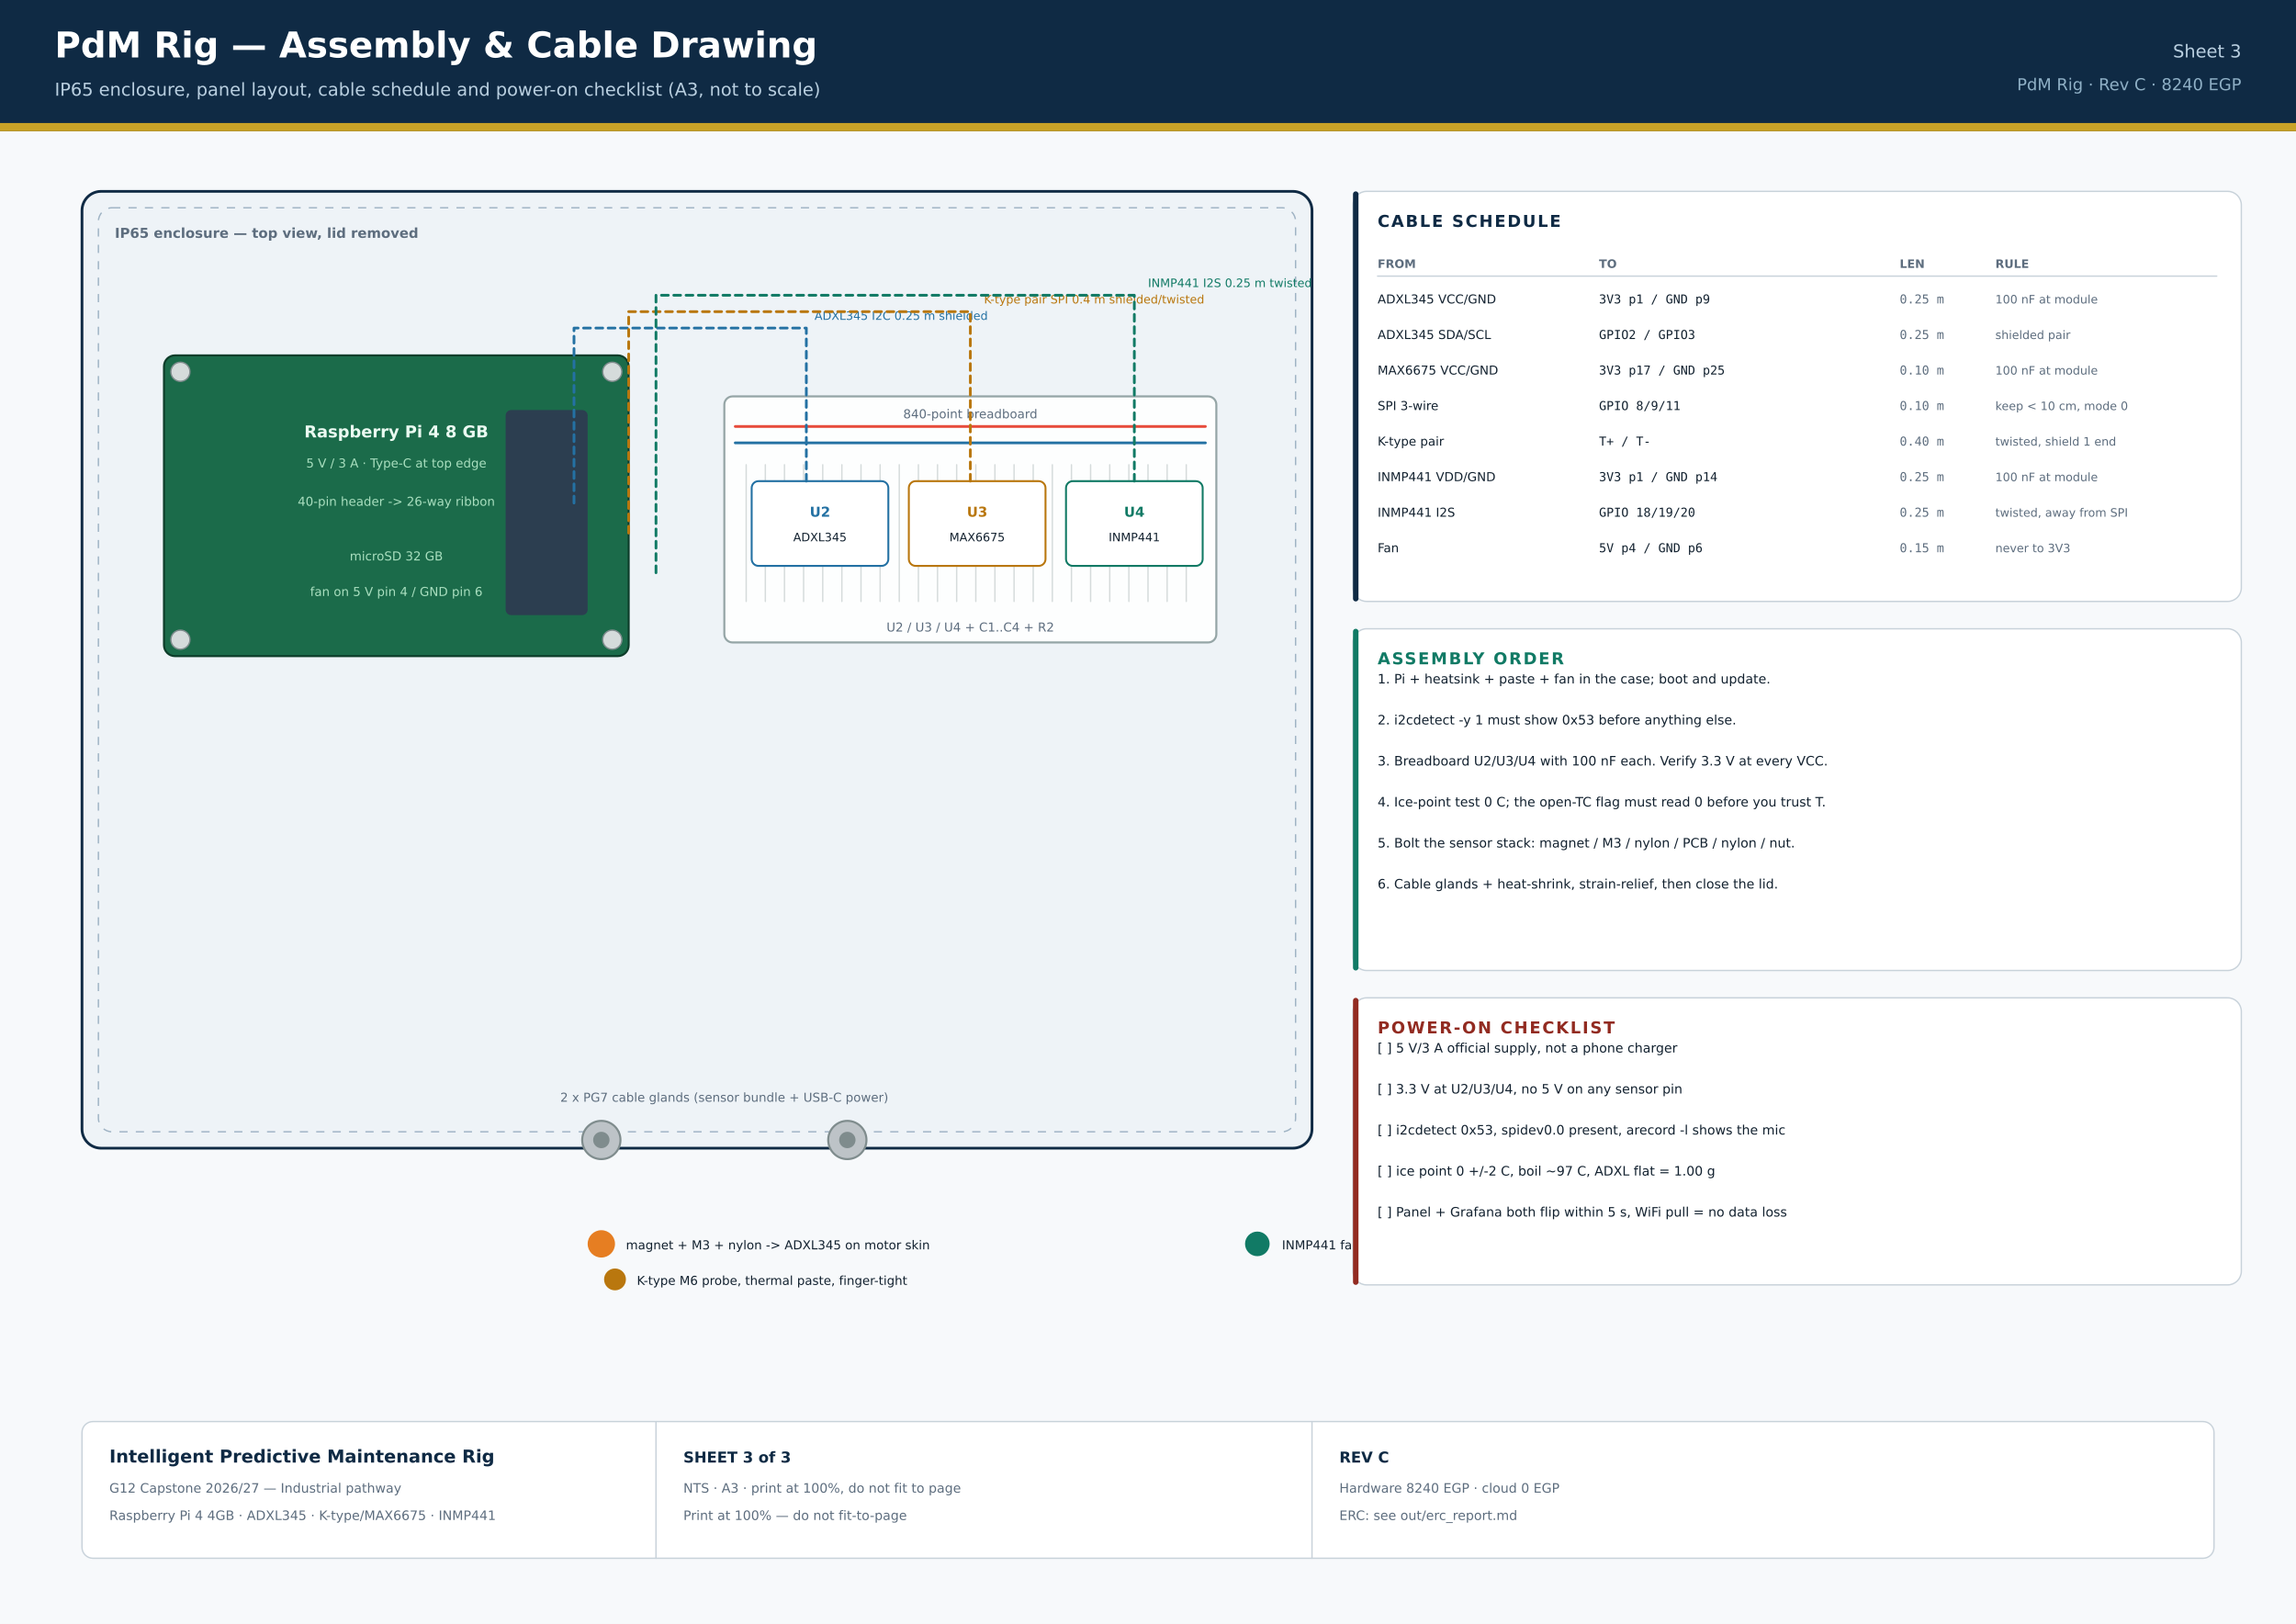
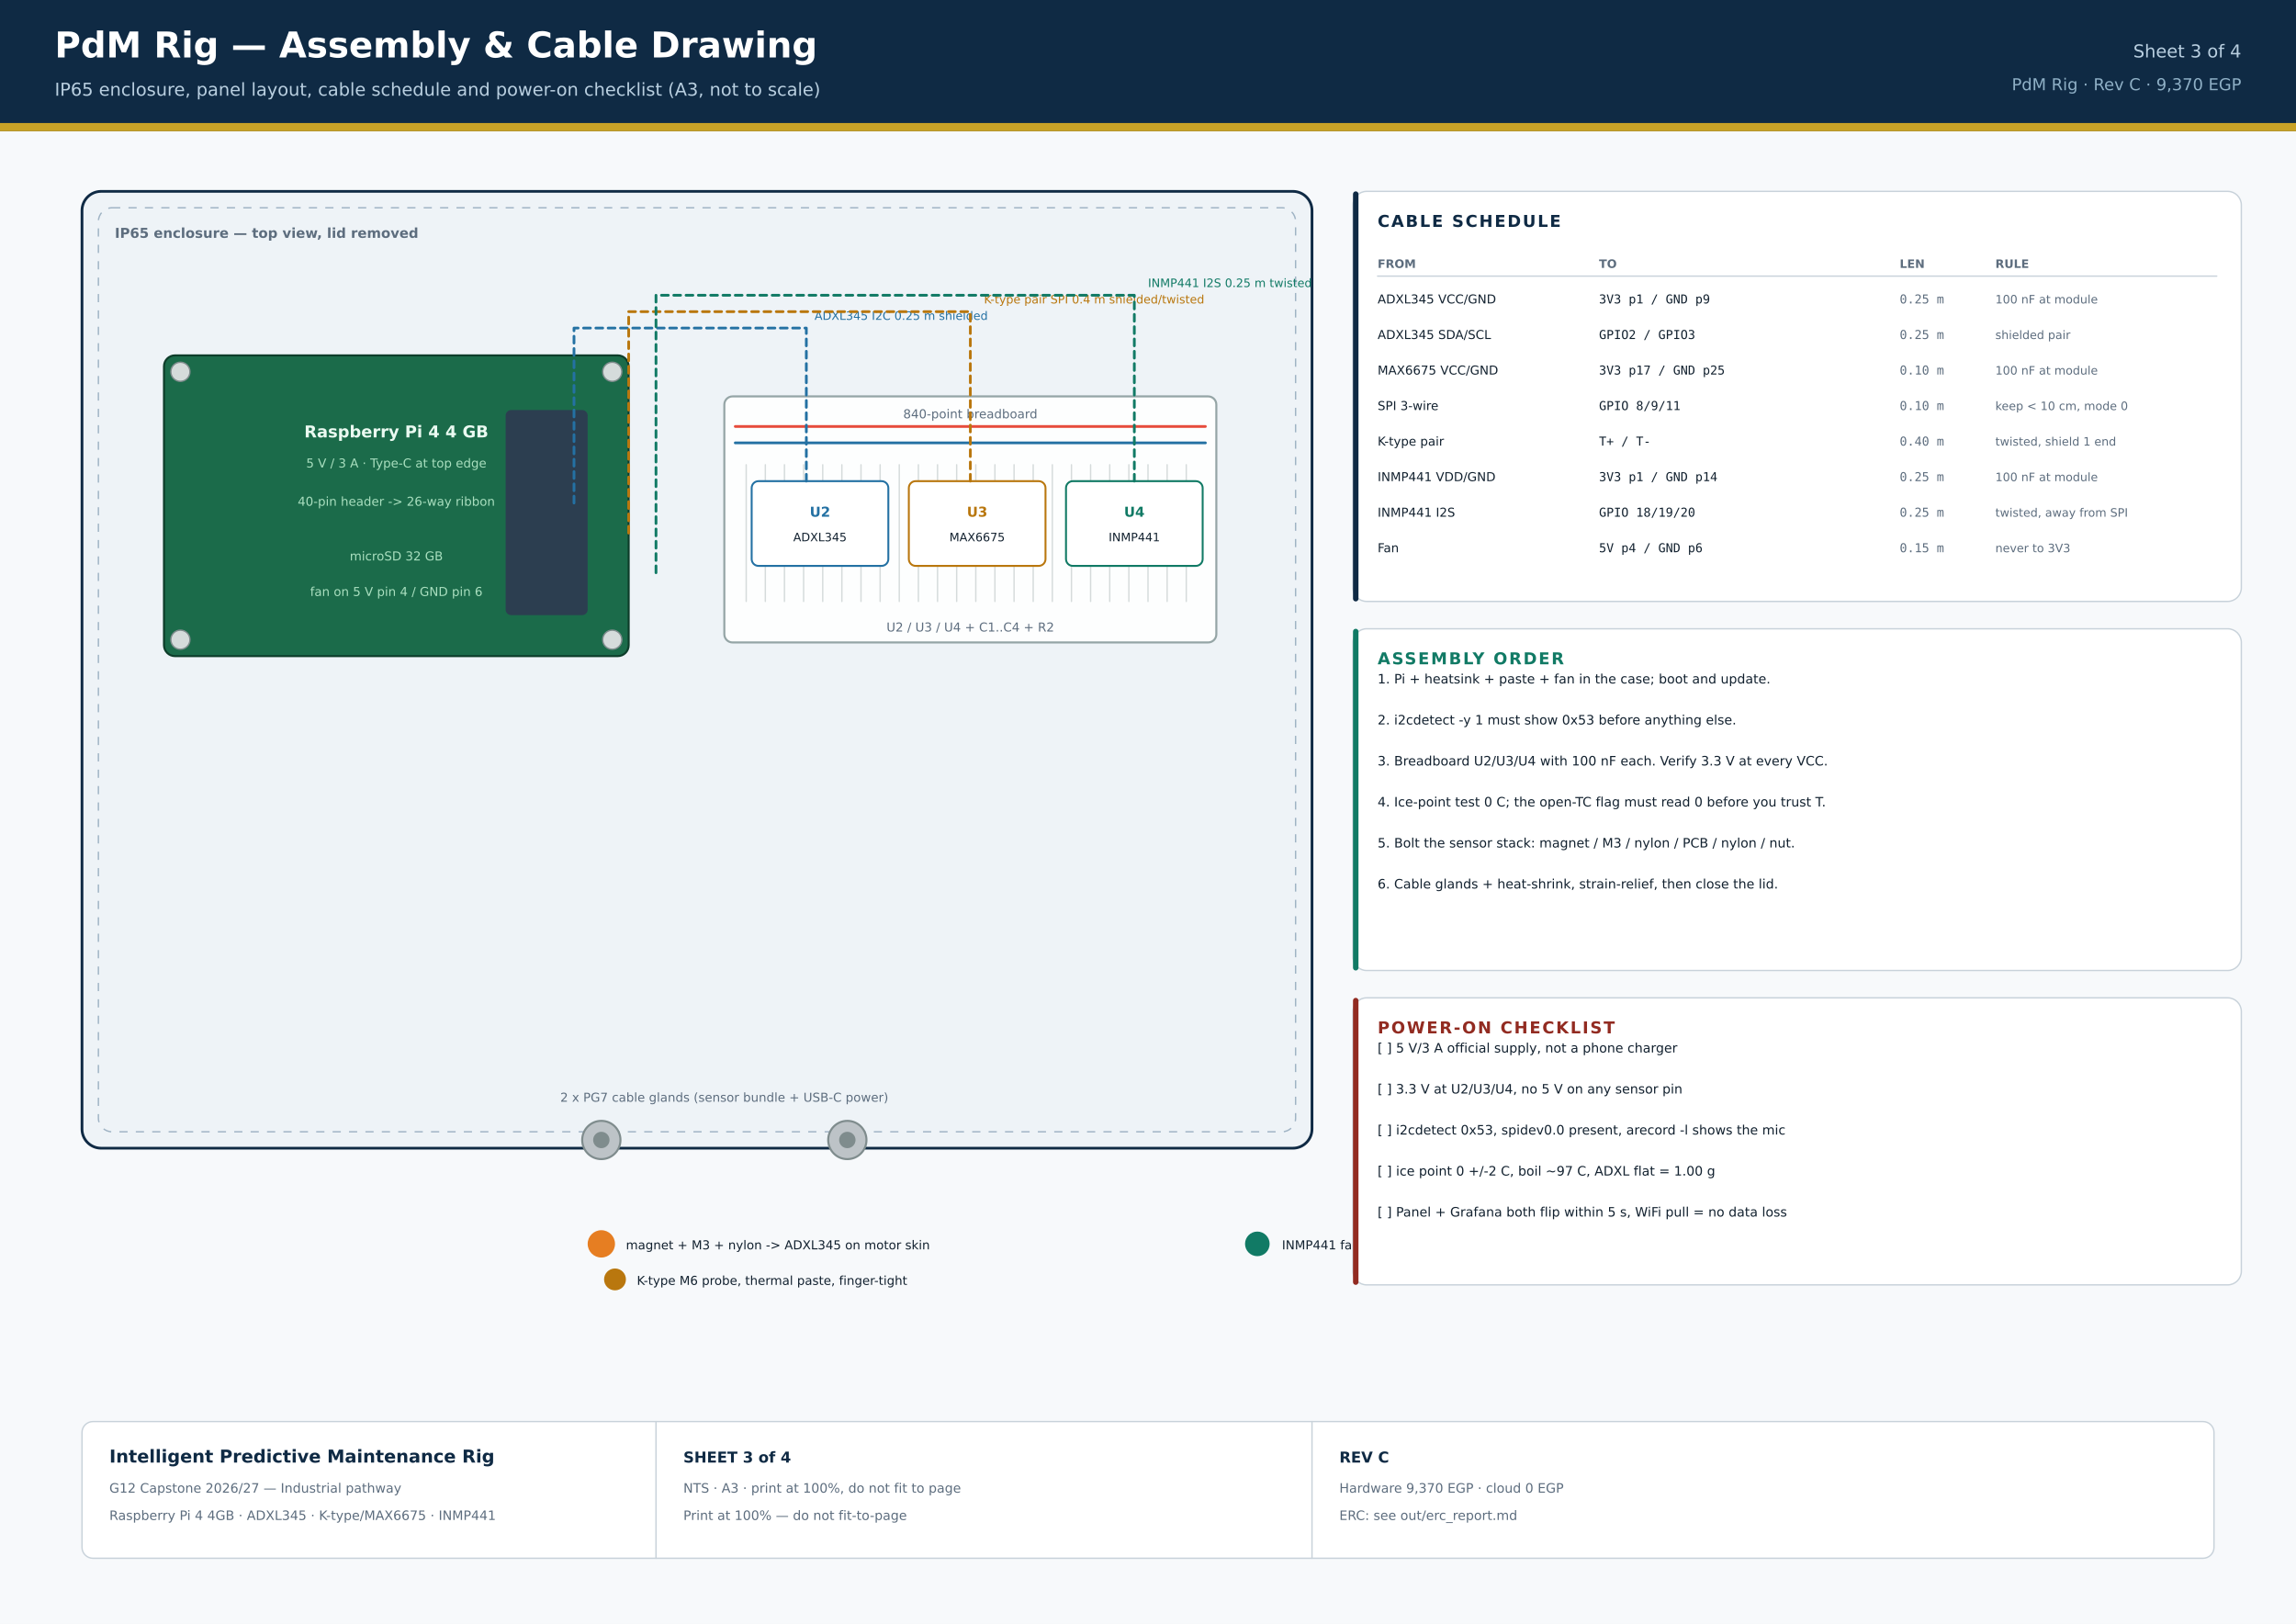
<svg xmlns="http://www.w3.org/2000/svg" width="1680" height="1188" viewBox="0 0 1680 1188" font-family="DejaVu Sans, Segoe UI, Arial, sans-serif">
  <rect width="1680" height="1188" fill="#f7f9fb" />
  <rect x="0.0" y="0.0" width="1680.0" height="96.0" rx="0" fill="#0f2a44" stroke="none" stroke-width="1" opacity="1" />
  <rect x="0.0" y="90.0" width="1680.0" height="6.0" rx="0" fill="#c9a227" stroke="none" stroke-width="1" opacity="1" />
  <text x="40.0" y="42.0" font-size="26" fill="#ffffff" text-anchor="start" font-weight="bold" font-family="DejaVu Sans, Segoe UI, Arial, sans-serif" letter-spacing="0" opacity="1">PdM Rig — Assembly &amp; Cable Drawing</text>
  <text x="40.0" y="70.0" font-size="13" fill="#b9cfe0" text-anchor="start" font-weight="normal" font-family="DejaVu Sans, Segoe UI, Arial, sans-serif" letter-spacing="0" opacity="1">IP65 enclosure, panel layout, cable schedule and power-on checklist (A3, not to scale)</text>
-   <text x="1640.0" y="42.0" font-size="13" fill="#b9cfe0" text-anchor="end" font-weight="normal" font-family="DejaVu Sans, Segoe UI, Arial, sans-serif" letter-spacing="0" opacity="1">Sheet 3</text>
-   <text x="1640.0" y="66.0" font-size="12" fill="#8fb0c6" text-anchor="end" font-weight="normal" font-family="DejaVu Sans, Segoe UI, Arial, sans-serif" letter-spacing="0" opacity="1">PdM Rig · Rev C · 8240 EGP</text>
+   <text x="1640.0" y="42.0" font-size="13" fill="#b9cfe0" text-anchor="end" font-weight="normal" font-family="DejaVu Sans, Segoe UI, Arial, sans-serif" letter-spacing="0" opacity="1">Sheet 3 of 4</text>
+   <text x="1640.0" y="66.0" font-size="12" fill="#8fb0c6" text-anchor="end" font-weight="normal" font-family="DejaVu Sans, Segoe UI, Arial, sans-serif" letter-spacing="0" opacity="1">PdM Rig · Rev C · 9,370 EGP</text>
  <rect x="60.0" y="140.0" width="900.0" height="700.0" rx="14" fill="#eef3f7" stroke="#0f2a44" stroke-width="2" opacity="1" />
  <rect x="72.0" y="152.0" width="876.0" height="676.0" rx="10" fill="none" stroke="#9fb3c4" stroke-width="1" opacity="1" stroke-dasharray="6 6" />
  <text x="84.0" y="174.0" font-size="10" fill="#5d6d7e" text-anchor="start" font-weight="bold" font-family="DejaVu Sans, Segoe UI, Arial, sans-serif" letter-spacing="0" opacity="1">IP65 enclosure — top view, lid removed</text>
  <rect x="120.0" y="260.0" width="340.0" height="220.0" rx="8" fill="#1b6b4a" stroke="#0d3d2a" stroke-width="1.5" opacity="1" />
  <circle cx="132.0" cy="272.0" r="7" fill="#d5dbdb" stroke="#7f8c8d" stroke-width="1" opacity="1" />
  <circle cx="448.0" cy="272.0" r="7" fill="#d5dbdb" stroke="#7f8c8d" stroke-width="1" opacity="1" />
  <circle cx="132.0" cy="468.0" r="7" fill="#d5dbdb" stroke="#7f8c8d" stroke-width="1" opacity="1" />
  <circle cx="448.0" cy="468.0" r="7" fill="#d5dbdb" stroke="#7f8c8d" stroke-width="1" opacity="1" />
  <rect x="370.0" y="300.0" width="60.0" height="150.0" rx="4" fill="#2c3e50" stroke="none" stroke-width="1" opacity="1" />
-   <text x="290.0" y="320.0" font-size="12" fill="#eafaf1" text-anchor="middle" font-weight="bold" font-family="DejaVu Sans, Segoe UI, Arial, sans-serif" letter-spacing="0" opacity="1">Raspberry Pi 4  8 GB</text>
+   <text x="290.0" y="320.0" font-size="12" fill="#eafaf1" text-anchor="middle" font-weight="bold" font-family="DejaVu Sans, Segoe UI, Arial, sans-serif" letter-spacing="0" opacity="1">Raspberry Pi 4  4 GB</text>
  <text x="290.0" y="342.0" font-size="9" fill="#a9dfbf" text-anchor="middle" font-weight="normal" font-family="DejaVu Sans, Segoe UI, Arial, sans-serif" letter-spacing="0" opacity="1">5 V / 3 A  ·  Type-C at top edge</text>
  <text x="290.0" y="370.0" font-size="9" fill="#a9dfbf" text-anchor="middle" font-weight="normal" font-family="DejaVu Sans, Segoe UI, Arial, sans-serif" letter-spacing="0" opacity="1">40-pin header -&gt; 26-way ribbon</text>
  <text x="290.0" y="410.0" font-size="9" fill="#a9dfbf" text-anchor="middle" font-weight="normal" font-family="DejaVu Sans, Segoe UI, Arial, sans-serif" letter-spacing="0" opacity="1">microSD 32 GB</text>
  <text x="290.0" y="436.0" font-size="9" fill="#a9dfbf" text-anchor="middle" font-weight="normal" font-family="DejaVu Sans, Segoe UI, Arial, sans-serif" letter-spacing="0" opacity="1">fan on 5 V pin 4 / GND pin 6</text>
  <rect x="530.0" y="290.0" width="360.0" height="180.0" rx="6" fill="#fdfefe" stroke="#95a5a6" stroke-width="1.5" opacity="1" />
  <line x1="538.0" y1="312.0" x2="882.0" y2="312.0" stroke="#e74c3c" stroke-width="2" stroke-linecap="round" opacity="1" />
  <line x1="538.0" y1="324.0" x2="882.0" y2="324.0" stroke="#2471a3" stroke-width="2" stroke-linecap="round" opacity="1" />
  <line x1="546.0" y1="340.0" x2="546.0" y2="440.0" stroke="#d5dbdb" stroke-width="1" stroke-linecap="round" opacity="1" />
  <line x1="560.0" y1="340.0" x2="560.0" y2="440.0" stroke="#d5dbdb" stroke-width="1" stroke-linecap="round" opacity="1" />
  <line x1="574.0" y1="340.0" x2="574.0" y2="440.0" stroke="#d5dbdb" stroke-width="1" stroke-linecap="round" opacity="1" />
  <line x1="588.0" y1="340.0" x2="588.0" y2="440.0" stroke="#d5dbdb" stroke-width="1" stroke-linecap="round" opacity="1" />
  <line x1="602.0" y1="340.0" x2="602.0" y2="440.0" stroke="#d5dbdb" stroke-width="1" stroke-linecap="round" opacity="1" />
  <line x1="616.0" y1="340.0" x2="616.0" y2="440.0" stroke="#d5dbdb" stroke-width="1" stroke-linecap="round" opacity="1" />
  <line x1="630.0" y1="340.0" x2="630.0" y2="440.0" stroke="#d5dbdb" stroke-width="1" stroke-linecap="round" opacity="1" />
  <line x1="644.0" y1="340.0" x2="644.0" y2="440.0" stroke="#d5dbdb" stroke-width="1" stroke-linecap="round" opacity="1" />
  <line x1="658.0" y1="340.0" x2="658.0" y2="440.0" stroke="#d5dbdb" stroke-width="1" stroke-linecap="round" opacity="1" />
  <line x1="672.0" y1="340.0" x2="672.0" y2="440.0" stroke="#d5dbdb" stroke-width="1" stroke-linecap="round" opacity="1" />
  <line x1="686.0" y1="340.0" x2="686.0" y2="440.0" stroke="#d5dbdb" stroke-width="1" stroke-linecap="round" opacity="1" />
  <line x1="700.0" y1="340.0" x2="700.0" y2="440.0" stroke="#d5dbdb" stroke-width="1" stroke-linecap="round" opacity="1" />
  <line x1="714.0" y1="340.0" x2="714.0" y2="440.0" stroke="#d5dbdb" stroke-width="1" stroke-linecap="round" opacity="1" />
  <line x1="728.0" y1="340.0" x2="728.0" y2="440.0" stroke="#d5dbdb" stroke-width="1" stroke-linecap="round" opacity="1" />
  <line x1="742.0" y1="340.0" x2="742.0" y2="440.0" stroke="#d5dbdb" stroke-width="1" stroke-linecap="round" opacity="1" />
  <line x1="756.0" y1="340.0" x2="756.0" y2="440.0" stroke="#d5dbdb" stroke-width="1" stroke-linecap="round" opacity="1" />
  <line x1="770.0" y1="340.0" x2="770.0" y2="440.0" stroke="#d5dbdb" stroke-width="1" stroke-linecap="round" opacity="1" />
  <line x1="784.0" y1="340.0" x2="784.0" y2="440.0" stroke="#d5dbdb" stroke-width="1" stroke-linecap="round" opacity="1" />
  <line x1="798.0" y1="340.0" x2="798.0" y2="440.0" stroke="#d5dbdb" stroke-width="1" stroke-linecap="round" opacity="1" />
  <line x1="812.0" y1="340.0" x2="812.0" y2="440.0" stroke="#d5dbdb" stroke-width="1" stroke-linecap="round" opacity="1" />
  <line x1="826.0" y1="340.0" x2="826.0" y2="440.0" stroke="#d5dbdb" stroke-width="1" stroke-linecap="round" opacity="1" />
  <line x1="840.0" y1="340.0" x2="840.0" y2="440.0" stroke="#d5dbdb" stroke-width="1" stroke-linecap="round" opacity="1" />
  <line x1="854.0" y1="340.0" x2="854.0" y2="440.0" stroke="#d5dbdb" stroke-width="1" stroke-linecap="round" opacity="1" />
  <line x1="868.0" y1="340.0" x2="868.0" y2="440.0" stroke="#d5dbdb" stroke-width="1" stroke-linecap="round" opacity="1" />
  <text x="710.0" y="306.0" font-size="9" fill="#5d6d7e" text-anchor="middle" font-weight="normal" font-family="DejaVu Sans, Segoe UI, Arial, sans-serif" letter-spacing="0" opacity="1">840-point breadboard</text>
  <text x="710.0" y="462.0" font-size="9" fill="#5d6d7e" text-anchor="middle" font-weight="normal" font-family="DejaVu Sans, Segoe UI, Arial, sans-serif" letter-spacing="0" opacity="1">U2 / U3 / U4 + C1..C4 + R2</text>
  <rect x="550.0" y="352.0" width="100.0" height="62.0" rx="5" fill="#fff" stroke="#2471a3" stroke-width="1.4" opacity="1" />
  <text x="600.0" y="378.0" font-size="10" fill="#2471a3" text-anchor="middle" font-weight="bold" font-family="DejaVu Sans, Segoe UI, Arial, sans-serif" letter-spacing="0" opacity="1">U2</text>
  <text x="600.0" y="396.0" font-size="8.5" fill="#12212f" text-anchor="middle" font-weight="normal" font-family="DejaVu Sans, Segoe UI, Arial, sans-serif" letter-spacing="0" opacity="1">ADXL345</text>
  <rect x="665.0" y="352.0" width="100.0" height="62.0" rx="5" fill="#fff" stroke="#b9770e" stroke-width="1.4" opacity="1" />
  <text x="715.0" y="378.0" font-size="10" fill="#b9770e" text-anchor="middle" font-weight="bold" font-family="DejaVu Sans, Segoe UI, Arial, sans-serif" letter-spacing="0" opacity="1">U3</text>
  <text x="715.0" y="396.0" font-size="8.5" fill="#12212f" text-anchor="middle" font-weight="normal" font-family="DejaVu Sans, Segoe UI, Arial, sans-serif" letter-spacing="0" opacity="1">MAX6675</text>
  <rect x="780.0" y="352.0" width="100.0" height="62.0" rx="5" fill="#fff" stroke="#117a65" stroke-width="1.4" opacity="1" />
  <text x="830.0" y="378.0" font-size="10" fill="#117a65" text-anchor="middle" font-weight="bold" font-family="DejaVu Sans, Segoe UI, Arial, sans-serif" letter-spacing="0" opacity="1">U4</text>
  <text x="830.0" y="396.0" font-size="8.5" fill="#12212f" text-anchor="middle" font-weight="normal" font-family="DejaVu Sans, Segoe UI, Arial, sans-serif" letter-spacing="0" opacity="1">INMP441</text>
  <circle cx="440.0" cy="834.0" r="14" fill="#bdc3c7" stroke="#7f8c8d" stroke-width="1.5" opacity="1" />
  <circle cx="440.0" cy="834.0" r="6" fill="#7f8c8d" stroke="none" stroke-width="1" opacity="1" />
  <circle cx="620.0" cy="834.0" r="14" fill="#bdc3c7" stroke="#7f8c8d" stroke-width="1.5" opacity="1" />
  <circle cx="620.0" cy="834.0" r="6" fill="#7f8c8d" stroke="none" stroke-width="1" opacity="1" />
  <text x="530.0" y="806.0" font-size="9" fill="#5d6d7e" text-anchor="middle" font-weight="normal" font-family="DejaVu Sans, Segoe UI, Arial, sans-serif" letter-spacing="0" opacity="1">2 x PG7 cable glands (sensor bundle + USB-C power)</text>
  <polyline points="590.0,352.0 590.0,240.0 420.0,240.0 420.0,370.0" fill="none" stroke="#2471a3" stroke-width="2" stroke-linejoin="round" stroke-linecap="round" opacity="1" stroke-dasharray="5 4" />
  <text x="596.0" y="234.0" font-size="8.5" fill="#2471a3" text-anchor="start" font-weight="normal" font-family="DejaVu Sans, Segoe UI, Arial, sans-serif" letter-spacing="0" opacity="1">ADXL345  I2C  0.25 m shielded</text>
  <polyline points="710.0,352.0 710.0,228.0 460.0,228.0 460.0,390.0" fill="none" stroke="#b9770e" stroke-width="2" stroke-linejoin="round" stroke-linecap="round" opacity="1" stroke-dasharray="5 4" />
  <text x="720.0" y="222.0" font-size="8.5" fill="#b9770e" text-anchor="start" font-weight="normal" font-family="DejaVu Sans, Segoe UI, Arial, sans-serif" letter-spacing="0" opacity="1">K-type pair  SPI  0.4 m shielded/twisted</text>
  <polyline points="830.0,352.0 830.0,216.0 480.0,216.0 480.0,420.0" fill="none" stroke="#117a65" stroke-width="2" stroke-linejoin="round" stroke-linecap="round" opacity="1" stroke-dasharray="5 4" />
  <text x="840.0" y="210.0" font-size="8.5" fill="#117a65" text-anchor="start" font-weight="normal" font-family="DejaVu Sans, Segoe UI, Arial, sans-serif" letter-spacing="0" opacity="1">INMP441  I2S  0.25 m twisted</text>
  <circle cx="440.0" cy="910.0" r="10" fill="#e67e22" stroke="none" stroke-width="1" opacity="1" />
  <text x="458.0" y="914.0" font-size="9" fill="#12212f" text-anchor="start" font-weight="normal" font-family="DejaVu Sans, Segoe UI, Arial, sans-serif" letter-spacing="0" opacity="1">magnet + M3 + nylon -&gt; ADXL345 on motor skin</text>
  <circle cx="450.0" cy="936.0" r="8" fill="#b9770e" stroke="none" stroke-width="1" opacity="1" />
  <text x="466.0" y="940.0" font-size="9" fill="#12212f" text-anchor="start" font-weight="normal" font-family="DejaVu Sans, Segoe UI, Arial, sans-serif" letter-spacing="0" opacity="1">K-type M6 probe, thermal paste, finger-tight</text>
  <circle cx="920.0" cy="910.0" r="9" fill="#117a65" stroke="none" stroke-width="1" opacity="1" />
  <text x="938.0" y="914.0" font-size="9" fill="#12212f" text-anchor="start" font-weight="normal" font-family="DejaVu Sans, Segoe UI, Arial, sans-serif" letter-spacing="0" opacity="1">INMP441 facing bearing, 10-20 cm</text>
  <rect x="990.0" y="140.0" width="650.0" height="300.0" rx="10" fill="#ffffff" stroke="#c8d2da" stroke-width="1" opacity="1" />
  <rect x="990.0" y="140.0" width="4.0" height="300.0" rx="2" fill="#0f2a44" stroke="none" stroke-width="1" opacity="1" />
  <text x="1008.0" y="166.0" font-size="12" fill="#0f2a44" text-anchor="start" font-weight="bold" font-family="DejaVu Sans, Segoe UI, Arial, sans-serif" letter-spacing="1.2" opacity="1">CABLE SCHEDULE</text>
  <text x="1008.0" y="196.0" font-size="8.5" fill="#5d6d7e" text-anchor="start" font-weight="bold" font-family="DejaVu Sans, Segoe UI, Arial, sans-serif" letter-spacing="0" opacity="1">FROM</text>
  <text x="1170.0" y="196.0" font-size="8.5" fill="#5d6d7e" text-anchor="start" font-weight="bold" font-family="DejaVu Sans, Segoe UI, Arial, sans-serif" letter-spacing="0" opacity="1">TO</text>
  <text x="1390.0" y="196.0" font-size="8.5" fill="#5d6d7e" text-anchor="start" font-weight="bold" font-family="DejaVu Sans, Segoe UI, Arial, sans-serif" letter-spacing="0" opacity="1">LEN</text>
  <text x="1460.0" y="196.0" font-size="8.5" fill="#5d6d7e" text-anchor="start" font-weight="bold" font-family="DejaVu Sans, Segoe UI, Arial, sans-serif" letter-spacing="0" opacity="1">RULE</text>
  <line x1="1008.0" y1="202.0" x2="1622.0" y2="202.0" stroke="#c8d2da" stroke-width="1" stroke-linecap="round" opacity="1" />
  <text x="1008.0" y="222.0" font-size="9" fill="#12212f" text-anchor="start" font-weight="normal" font-family="DejaVu Sans, Segoe UI, Arial, sans-serif" letter-spacing="0" opacity="1">ADXL345 VCC/GND</text>
  <text x="1170.0" y="222.0" font-size="9" fill="#12212f" text-anchor="start" font-weight="normal" font-family="DejaVu Sans Mono, Consolas, monospace" letter-spacing="0" opacity="1">3V3 p1 / GND p9</text>
  <text x="1390.0" y="222.0" font-size="9" fill="#5d6d7e" text-anchor="start" font-weight="normal" font-family="DejaVu Sans Mono, Consolas, monospace" letter-spacing="0" opacity="1">0.25 m</text>
  <text x="1460.0" y="222.0" font-size="8.5" fill="#5d6d7e" text-anchor="start" font-weight="normal" font-family="DejaVu Sans, Segoe UI, Arial, sans-serif" letter-spacing="0" opacity="1">100 nF at module</text>
  <text x="1008.0" y="248.0" font-size="9" fill="#12212f" text-anchor="start" font-weight="normal" font-family="DejaVu Sans, Segoe UI, Arial, sans-serif" letter-spacing="0" opacity="1">ADXL345 SDA/SCL</text>
  <text x="1170.0" y="248.0" font-size="9" fill="#12212f" text-anchor="start" font-weight="normal" font-family="DejaVu Sans Mono, Consolas, monospace" letter-spacing="0" opacity="1">GPIO2 / GPIO3</text>
  <text x="1390.0" y="248.0" font-size="9" fill="#5d6d7e" text-anchor="start" font-weight="normal" font-family="DejaVu Sans Mono, Consolas, monospace" letter-spacing="0" opacity="1">0.25 m</text>
  <text x="1460.0" y="248.0" font-size="8.5" fill="#5d6d7e" text-anchor="start" font-weight="normal" font-family="DejaVu Sans, Segoe UI, Arial, sans-serif" letter-spacing="0" opacity="1">shielded pair</text>
  <text x="1008.0" y="274.0" font-size="9" fill="#12212f" text-anchor="start" font-weight="normal" font-family="DejaVu Sans, Segoe UI, Arial, sans-serif" letter-spacing="0" opacity="1">MAX6675 VCC/GND</text>
  <text x="1170.0" y="274.0" font-size="9" fill="#12212f" text-anchor="start" font-weight="normal" font-family="DejaVu Sans Mono, Consolas, monospace" letter-spacing="0" opacity="1">3V3 p17 / GND p25</text>
  <text x="1390.0" y="274.0" font-size="9" fill="#5d6d7e" text-anchor="start" font-weight="normal" font-family="DejaVu Sans Mono, Consolas, monospace" letter-spacing="0" opacity="1">0.10 m</text>
  <text x="1460.0" y="274.0" font-size="8.5" fill="#5d6d7e" text-anchor="start" font-weight="normal" font-family="DejaVu Sans, Segoe UI, Arial, sans-serif" letter-spacing="0" opacity="1">100 nF at module</text>
  <text x="1008.0" y="300.0" font-size="9" fill="#12212f" text-anchor="start" font-weight="normal" font-family="DejaVu Sans, Segoe UI, Arial, sans-serif" letter-spacing="0" opacity="1">SPI 3-wire</text>
  <text x="1170.0" y="300.0" font-size="9" fill="#12212f" text-anchor="start" font-weight="normal" font-family="DejaVu Sans Mono, Consolas, monospace" letter-spacing="0" opacity="1">GPIO 8/9/11</text>
  <text x="1390.0" y="300.0" font-size="9" fill="#5d6d7e" text-anchor="start" font-weight="normal" font-family="DejaVu Sans Mono, Consolas, monospace" letter-spacing="0" opacity="1">0.10 m</text>
  <text x="1460.0" y="300.0" font-size="8.5" fill="#5d6d7e" text-anchor="start" font-weight="normal" font-family="DejaVu Sans, Segoe UI, Arial, sans-serif" letter-spacing="0" opacity="1">keep &lt; 10 cm, mode 0</text>
  <text x="1008.0" y="326.0" font-size="9" fill="#12212f" text-anchor="start" font-weight="normal" font-family="DejaVu Sans, Segoe UI, Arial, sans-serif" letter-spacing="0" opacity="1">K-type pair</text>
  <text x="1170.0" y="326.0" font-size="9" fill="#12212f" text-anchor="start" font-weight="normal" font-family="DejaVu Sans Mono, Consolas, monospace" letter-spacing="0" opacity="1">T+ / T-</text>
  <text x="1390.0" y="326.0" font-size="9" fill="#5d6d7e" text-anchor="start" font-weight="normal" font-family="DejaVu Sans Mono, Consolas, monospace" letter-spacing="0" opacity="1">0.40 m</text>
  <text x="1460.0" y="326.0" font-size="8.5" fill="#5d6d7e" text-anchor="start" font-weight="normal" font-family="DejaVu Sans, Segoe UI, Arial, sans-serif" letter-spacing="0" opacity="1">twisted, shield 1 end</text>
  <text x="1008.0" y="352.0" font-size="9" fill="#12212f" text-anchor="start" font-weight="normal" font-family="DejaVu Sans, Segoe UI, Arial, sans-serif" letter-spacing="0" opacity="1">INMP441 VDD/GND</text>
  <text x="1170.0" y="352.0" font-size="9" fill="#12212f" text-anchor="start" font-weight="normal" font-family="DejaVu Sans Mono, Consolas, monospace" letter-spacing="0" opacity="1">3V3 p1 / GND p14</text>
  <text x="1390.0" y="352.0" font-size="9" fill="#5d6d7e" text-anchor="start" font-weight="normal" font-family="DejaVu Sans Mono, Consolas, monospace" letter-spacing="0" opacity="1">0.25 m</text>
  <text x="1460.0" y="352.0" font-size="8.5" fill="#5d6d7e" text-anchor="start" font-weight="normal" font-family="DejaVu Sans, Segoe UI, Arial, sans-serif" letter-spacing="0" opacity="1">100 nF at module</text>
  <text x="1008.0" y="378.0" font-size="9" fill="#12212f" text-anchor="start" font-weight="normal" font-family="DejaVu Sans, Segoe UI, Arial, sans-serif" letter-spacing="0" opacity="1">INMP441 I2S</text>
  <text x="1170.0" y="378.0" font-size="9" fill="#12212f" text-anchor="start" font-weight="normal" font-family="DejaVu Sans Mono, Consolas, monospace" letter-spacing="0" opacity="1">GPIO 18/19/20</text>
  <text x="1390.0" y="378.0" font-size="9" fill="#5d6d7e" text-anchor="start" font-weight="normal" font-family="DejaVu Sans Mono, Consolas, monospace" letter-spacing="0" opacity="1">0.25 m</text>
  <text x="1460.0" y="378.0" font-size="8.5" fill="#5d6d7e" text-anchor="start" font-weight="normal" font-family="DejaVu Sans, Segoe UI, Arial, sans-serif" letter-spacing="0" opacity="1">twisted, away from SPI</text>
  <text x="1008.0" y="404.0" font-size="9" fill="#12212f" text-anchor="start" font-weight="normal" font-family="DejaVu Sans, Segoe UI, Arial, sans-serif" letter-spacing="0" opacity="1">Fan</text>
  <text x="1170.0" y="404.0" font-size="9" fill="#12212f" text-anchor="start" font-weight="normal" font-family="DejaVu Sans Mono, Consolas, monospace" letter-spacing="0" opacity="1">5V p4 / GND p6</text>
  <text x="1390.0" y="404.0" font-size="9" fill="#5d6d7e" text-anchor="start" font-weight="normal" font-family="DejaVu Sans Mono, Consolas, monospace" letter-spacing="0" opacity="1">0.15 m</text>
  <text x="1460.0" y="404.0" font-size="8.5" fill="#5d6d7e" text-anchor="start" font-weight="normal" font-family="DejaVu Sans, Segoe UI, Arial, sans-serif" letter-spacing="0" opacity="1">never to 3V3</text>
  <rect x="990.0" y="460.0" width="650.0" height="250.0" rx="10" fill="#ffffff" stroke="#c8d2da" stroke-width="1" opacity="1" />
  <rect x="990.0" y="460.0" width="4.0" height="250.0" rx="2" fill="#117a65" stroke="none" stroke-width="1" opacity="1" />
  <text x="1008.0" y="486.0" font-size="12" fill="#117a65" text-anchor="start" font-weight="bold" font-family="DejaVu Sans, Segoe UI, Arial, sans-serif" letter-spacing="1.2" opacity="1">ASSEMBLY ORDER</text>
  <text x="1008.0" y="500.0" font-size="9.5" fill="#12212f" text-anchor="start" font-weight="normal" font-family="DejaVu Sans, Segoe UI, Arial, sans-serif" letter-spacing="0" opacity="1">1. Pi + heatsink + paste + fan in the case; boot and update.</text>
  <text x="1008.0" y="530.0" font-size="9.5" fill="#12212f" text-anchor="start" font-weight="normal" font-family="DejaVu Sans, Segoe UI, Arial, sans-serif" letter-spacing="0" opacity="1">2. i2cdetect -y 1 must show 0x53 before anything else.</text>
  <text x="1008.0" y="560.0" font-size="9.5" fill="#12212f" text-anchor="start" font-weight="normal" font-family="DejaVu Sans, Segoe UI, Arial, sans-serif" letter-spacing="0" opacity="1">3. Breadboard U2/U3/U4 with 100 nF each. Verify 3.3 V at every VCC.</text>
  <text x="1008.0" y="590.0" font-size="9.5" fill="#12212f" text-anchor="start" font-weight="normal" font-family="DejaVu Sans, Segoe UI, Arial, sans-serif" letter-spacing="0" opacity="1">4. Ice-point test 0 C; the open-TC flag must read 0 before you trust T.</text>
  <text x="1008.0" y="620.0" font-size="9.5" fill="#12212f" text-anchor="start" font-weight="normal" font-family="DejaVu Sans, Segoe UI, Arial, sans-serif" letter-spacing="0" opacity="1">5. Bolt the sensor stack: magnet / M3 / nylon / PCB / nylon / nut.</text>
  <text x="1008.0" y="650.0" font-size="9.5" fill="#12212f" text-anchor="start" font-weight="normal" font-family="DejaVu Sans, Segoe UI, Arial, sans-serif" letter-spacing="0" opacity="1">6. Cable glands + heat-shrink, strain-relief, then close the lid.</text>
  <rect x="990.0" y="730.0" width="650.0" height="210.0" rx="10" fill="#ffffff" stroke="#c8d2da" stroke-width="1" opacity="1" />
  <rect x="990.0" y="730.0" width="4.0" height="210.0" rx="2" fill="#922b21" stroke="none" stroke-width="1" opacity="1" />
  <text x="1008.0" y="756.0" font-size="12" fill="#922b21" text-anchor="start" font-weight="bold" font-family="DejaVu Sans, Segoe UI, Arial, sans-serif" letter-spacing="1.2" opacity="1">POWER-ON CHECKLIST</text>
  <text x="1008.0" y="770.0" font-size="9.5" fill="#12212f" text-anchor="start" font-weight="normal" font-family="DejaVu Sans, Segoe UI, Arial, sans-serif" letter-spacing="0" opacity="1">[ ] 5 V/3 A official supply, not a phone charger</text>
  <text x="1008.0" y="800.0" font-size="9.5" fill="#12212f" text-anchor="start" font-weight="normal" font-family="DejaVu Sans, Segoe UI, Arial, sans-serif" letter-spacing="0" opacity="1">[ ] 3.3 V at U2/U3/U4, no 5 V on any sensor pin</text>
  <text x="1008.0" y="830.0" font-size="9.5" fill="#12212f" text-anchor="start" font-weight="normal" font-family="DejaVu Sans, Segoe UI, Arial, sans-serif" letter-spacing="0" opacity="1">[ ] i2cdetect 0x53, spidev0.0 present, arecord -l shows the mic</text>
  <text x="1008.0" y="860.0" font-size="9.5" fill="#12212f" text-anchor="start" font-weight="normal" font-family="DejaVu Sans, Segoe UI, Arial, sans-serif" letter-spacing="0" opacity="1">[ ] ice point 0 +/-2 C, boil ~97 C, ADXL flat = 1.00 g</text>
  <text x="1008.0" y="890.0" font-size="9.5" fill="#12212f" text-anchor="start" font-weight="normal" font-family="DejaVu Sans, Segoe UI, Arial, sans-serif" letter-spacing="0" opacity="1">[ ] Panel + Grafana both flip within 5 s, WiFi pull = no data loss</text>
  <rect x="60.0" y="1040.0" width="1560.0" height="100.0" rx="8" fill="#fff" stroke="#c8d2da" stroke-width="1" opacity="1" />
  <line x1="480.0" y1="1040.0" x2="480.0" y2="1140.0" stroke="#c8d2da" stroke-width="1" stroke-linecap="round" opacity="1" />
  <line x1="960.0" y1="1040.0" x2="960.0" y2="1140.0" stroke="#c8d2da" stroke-width="1" stroke-linecap="round" opacity="1" />
  <text x="80.0" y="1070.0" font-size="13" fill="#0f2a44" text-anchor="start" font-weight="bold" font-family="DejaVu Sans, Segoe UI, Arial, sans-serif" letter-spacing="0" opacity="1">Intelligent Predictive Maintenance Rig</text>
  <text x="80.0" y="1092.0" font-size="9.5" fill="#5d6d7e" text-anchor="start" font-weight="normal" font-family="DejaVu Sans, Segoe UI, Arial, sans-serif" letter-spacing="0" opacity="1">G12 Capstone 2026/27 — Industrial pathway</text>
  <text x="80.0" y="1112.0" font-size="9.5" fill="#5d6d7e" text-anchor="start" font-weight="normal" font-family="DejaVu Sans, Segoe UI, Arial, sans-serif" letter-spacing="0" opacity="1">Raspberry Pi 4 4GB · ADXL345 · K-type/MAX6675 · INMP441</text>
-   <text x="500.0" y="1070.0" font-size="11" fill="#0f2a44" text-anchor="start" font-weight="bold" font-family="DejaVu Sans, Segoe UI, Arial, sans-serif" letter-spacing="0" opacity="1">SHEET 3 of 3</text>
+   <text x="500.0" y="1070.0" font-size="11" fill="#0f2a44" text-anchor="start" font-weight="bold" font-family="DejaVu Sans, Segoe UI, Arial, sans-serif" letter-spacing="0" opacity="1">SHEET 3 of 4</text>
  <text x="500.0" y="1092.0" font-size="9.5" fill="#5d6d7e" text-anchor="start" font-weight="normal" font-family="DejaVu Sans, Segoe UI, Arial, sans-serif" letter-spacing="0" opacity="1">NTS  ·  A3  ·  print at 100%, do not fit to page</text>
  <text x="500.0" y="1112.0" font-size="9.5" fill="#5d6d7e" text-anchor="start" font-weight="normal" font-family="DejaVu Sans, Segoe UI, Arial, sans-serif" letter-spacing="0" opacity="1">Print at 100% — do not fit-to-page</text>
  <text x="980.0" y="1070.0" font-size="11" fill="#0f2a44" text-anchor="start" font-weight="bold" font-family="DejaVu Sans, Segoe UI, Arial, sans-serif" letter-spacing="0" opacity="1">REV C</text>
-   <text x="980.0" y="1092.0" font-size="9.5" fill="#5d6d7e" text-anchor="start" font-weight="normal" font-family="DejaVu Sans, Segoe UI, Arial, sans-serif" letter-spacing="0" opacity="1">Hardware 8240 EGP · cloud 0 EGP</text>
+   <text x="980.0" y="1092.0" font-size="9.5" fill="#5d6d7e" text-anchor="start" font-weight="normal" font-family="DejaVu Sans, Segoe UI, Arial, sans-serif" letter-spacing="0" opacity="1">Hardware 9,370 EGP · cloud 0 EGP</text>
  <text x="980.0" y="1112.0" font-size="9.5" fill="#5d6d7e" text-anchor="start" font-weight="normal" font-family="DejaVu Sans, Segoe UI, Arial, sans-serif" letter-spacing="0" opacity="1">ERC: see out/erc_report.md</text>
</svg>
